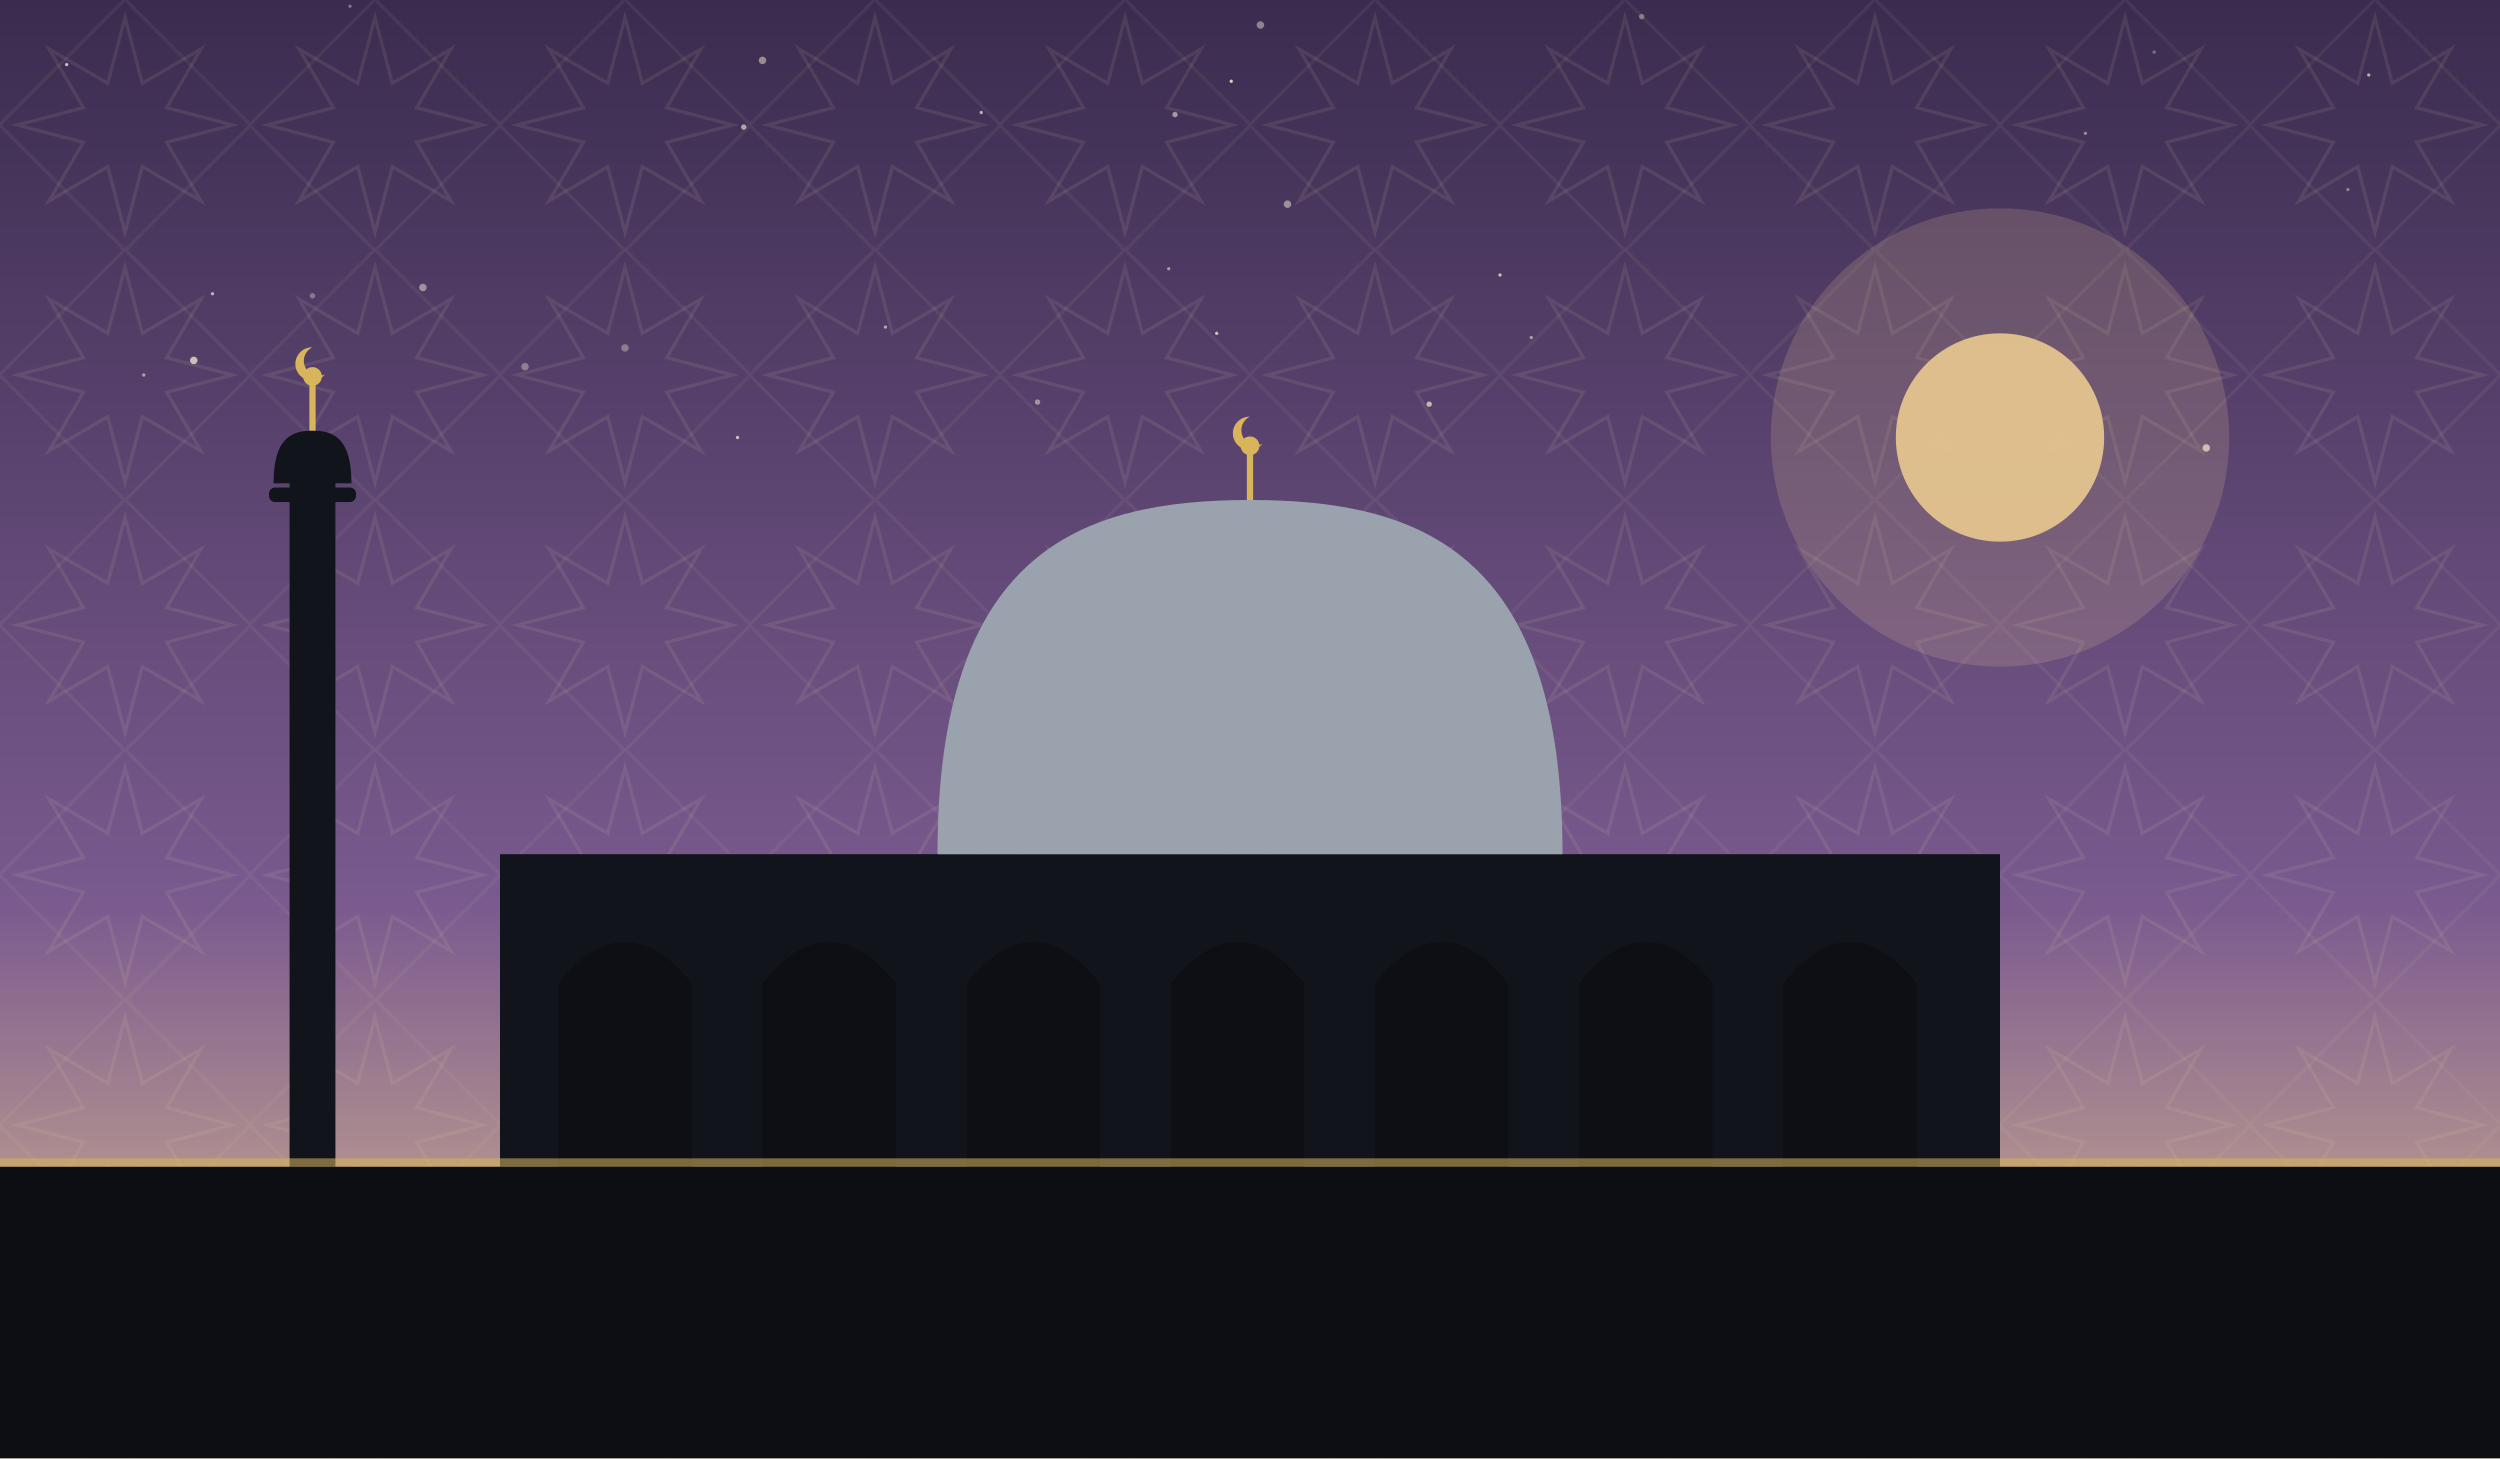
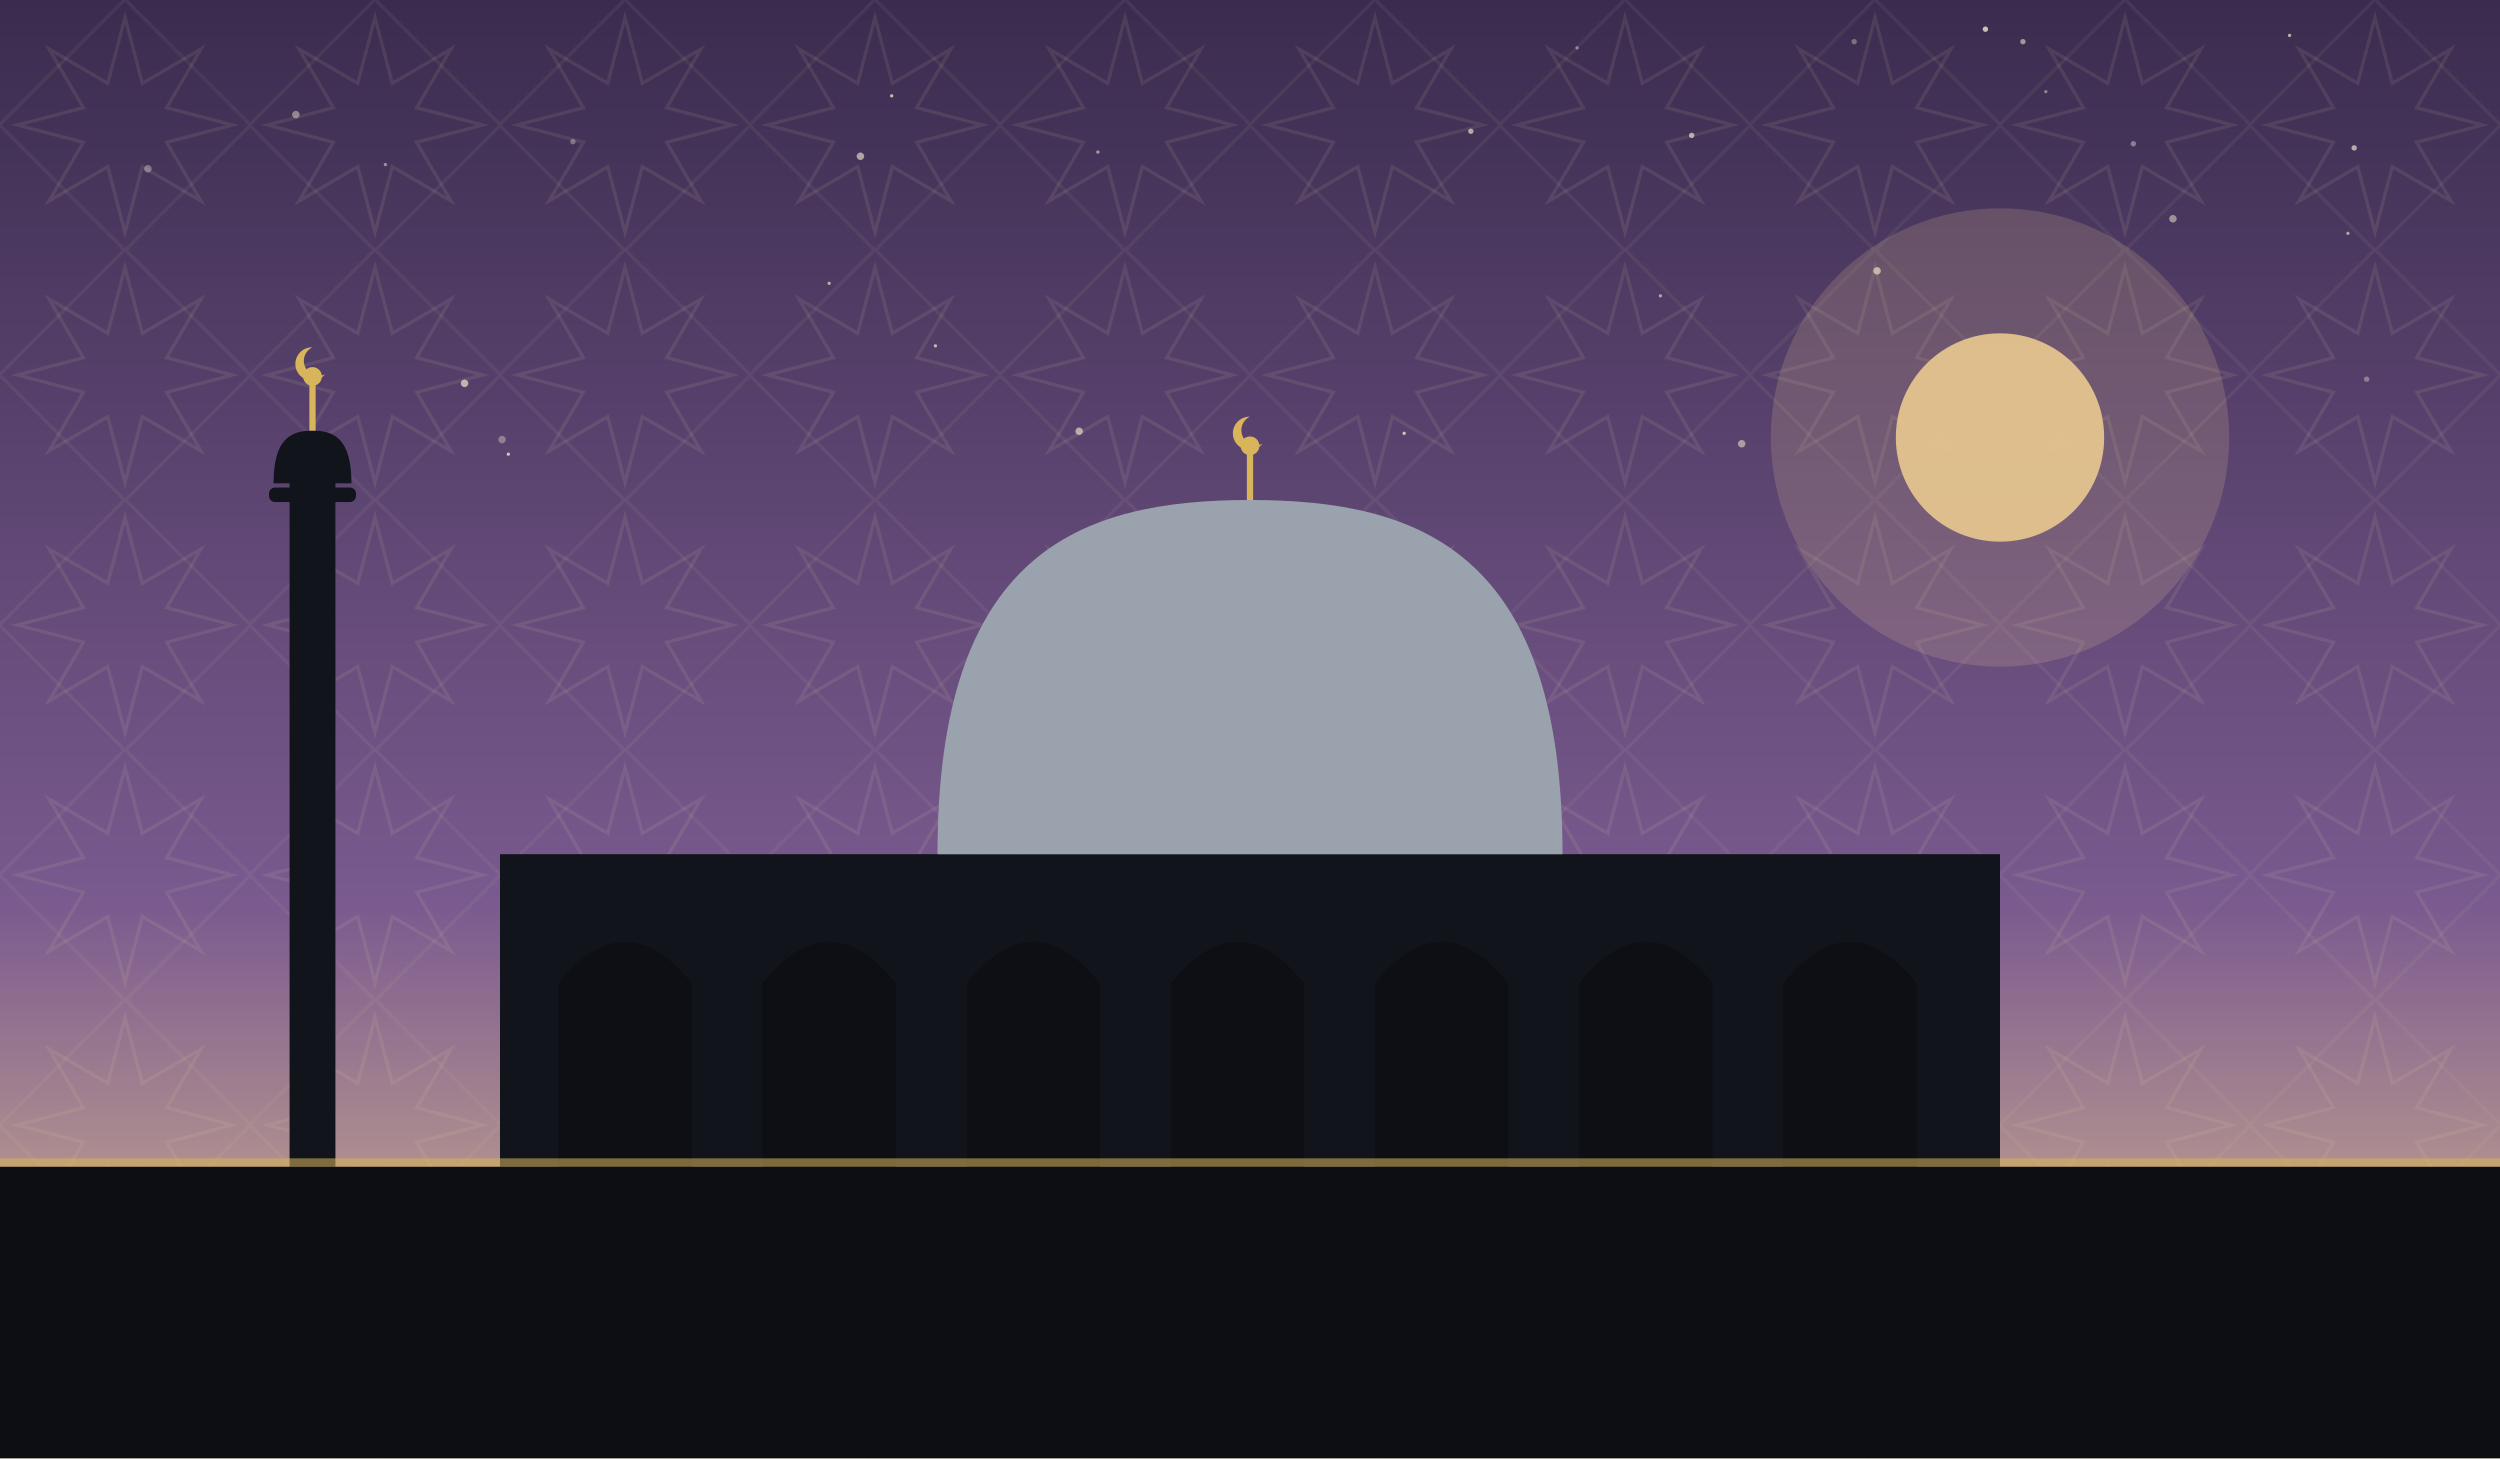
<svg xmlns="http://www.w3.org/2000/svg" viewBox="0 0 1200 700" role="img">
  <defs>
    <linearGradient id="sky" x1="0" y1="0" x2="0" y2="1">
      <stop offset="0" stop-color="#3a2c4f" />
      <stop offset="0.62" stop-color="#7a5a8f" />
      <stop offset="1" stop-color="#e9c98f" />
    </linearGradient>
    <pattern id="g1" width="120" height="120" patternUnits="userSpaceOnUse">
      <polygon points="111.6,60.0 80.0,68.3 96.5,96.5 68.3,80.0 60.0,111.6 51.7,80.0 23.5,96.5 40.0,68.3 8.4,60.0 40.0,51.7 23.5,23.5 51.7,40.0 60.0,8.4 68.3,40.0 96.5,23.5 80.0,51.7" fill="none" stroke="#e8d9a8" stroke-width="1.6" opacity="0.1" />
      <rect x="17.4" y="17.4" width="85.2" height="85.2" fill="none" stroke="#e8d9a8" stroke-width="1.6" opacity="0.07" transform="rotate(45 60.0 60.0)" />
    </pattern>
  </defs>
  <rect width="1200" height="700" fill="url(#sky)" />
  <rect width="1200" height="700" fill="url(#g1)" />
-   <circle cx="788" cy="8" r="1.3" fill="#f7ecd2" opacity="0.39" />
-   <circle cx="102" cy="141" r="0.8" fill="#f7ecd2" opacity="0.67" />
-   <circle cx="561" cy="129" r="0.8" fill="#f7ecd2" opacity="0.54" />
-   <circle cx="605" cy="12" r="1.8" fill="#f7ecd2" opacity="0.45" />
-   <circle cx="354" cy="210" r="0.8" fill="#f7ecd2" opacity="0.75" />
-   <circle cx="168" cy="3" r="0.8" fill="#f7ecd2" opacity="0.39" />
-   <circle cx="1127" cy="91" r="0.8" fill="#f7ecd2" opacity="0.42" />
-   <circle cx="471" cy="54" r="0.8" fill="#f7ecd2" opacity="0.69" />
-   <circle cx="720" cy="132" r="0.8" fill="#f7ecd2" opacity="0.75" />
-   <circle cx="1034" cy="25" r="0.8" fill="#f7ecd2" opacity="0.35" />
-   <circle cx="93" cy="173" r="1.8" fill="#f7ecd2" opacity="0.74" />
-   <circle cx="1137" cy="36" r="0.8" fill="#f7ecd2" opacity="0.67" />
-   <circle cx="686" cy="194" r="1.3" fill="#f7ecd2" opacity="0.69" />
-   <circle cx="300" cy="167" r="1.8" fill="#f7ecd2" opacity="0.35" />
-   <circle cx="1059" cy="215" r="1.8" fill="#f7ecd2" opacity="0.70" />
-   <circle cx="203" cy="138" r="1.8" fill="#f7ecd2" opacity="0.49" />
-   <circle cx="252" cy="176" r="1.8" fill="#f7ecd2" opacity="0.37" />
-   <circle cx="366" cy="29" r="1.8" fill="#f7ecd2" opacity="0.49" />
-   <circle cx="425" cy="157" r="0.8" fill="#f7ecd2" opacity="0.60" />
-   <circle cx="69" cy="180" r="0.8" fill="#f7ecd2" opacity="0.55" />
-   <circle cx="618" cy="98" r="1.8" fill="#f7ecd2" opacity="0.49" />
-   <circle cx="32" cy="31" r="0.8" fill="#f7ecd2" opacity="0.77" />
-   <circle cx="591" cy="39" r="0.8" fill="#f7ecd2" opacity="0.84" />
-   <circle cx="735" cy="162" r="0.8" fill="#f7ecd2" opacity="0.55" />
-   <circle cx="584" cy="160" r="0.8" fill="#f7ecd2" opacity="0.75" />
-   <circle cx="498" cy="193" r="1.3" fill="#f7ecd2" opacity="0.49" />
-   <circle cx="357" cy="61" r="1.3" fill="#f7ecd2" opacity="0.62" />
-   <circle cx="1001" cy="64" r="0.8" fill="#f7ecd2" opacity="0.49" />
-   <circle cx="150" cy="142" r="1.3" fill="#f7ecd2" opacity="0.35" />
-   <circle cx="564" cy="55" r="1.3" fill="#f7ecd2" opacity="0.55" />
+   <circle cx="241" cy="211" r="1.8" fill="#f7ecd2" opacity="0.36" />
+   <circle cx="971" cy="20" r="1.3" fill="#f7ecd2" opacity="0.55" />
+   <circle cx="398" cy="136" r="0.8" fill="#f7ecd2" opacity="0.63" />
+   <circle cx="706" cy="63" r="1.3" fill="#f7ecd2" opacity="0.63" />
+   <circle cx="527" cy="73" r="0.8" fill="#f7ecd2" opacity="0.56" />
+   <circle cx="797" cy="142" r="0.8" fill="#f7ecd2" opacity="0.59" />
+   <circle cx="244" cy="218" r="0.8" fill="#f7ecd2" opacity="0.77" />
+   <circle cx="812" cy="65" r="1.3" fill="#f7ecd2" opacity="0.65" />
+   <circle cx="413" cy="75" r="1.8" fill="#f7ecd2" opacity="0.60" />
+   <circle cx="223" cy="184" r="1.8" fill="#f7ecd2" opacity="0.67" />
+   <circle cx="890" cy="20" r="1.3" fill="#f7ecd2" opacity="0.35" />
+   <circle cx="518" cy="207" r="1.8" fill="#f7ecd2" opacity="0.61" />
+   <circle cx="1099" cy="17" r="0.8" fill="#f7ecd2" opacity="0.68" />
+   <circle cx="449" cy="166" r="0.8" fill="#f7ecd2" opacity="0.69" />
+   <circle cx="1136" cy="182" r="1.3" fill="#f7ecd2" opacity="0.37" />
+   <circle cx="1024" cy="69" r="1.3" fill="#f7ecd2" opacity="0.41" />
+   <circle cx="185" cy="79" r="0.8" fill="#f7ecd2" opacity="0.50" />
+   <circle cx="275" cy="68" r="1.3" fill="#f7ecd2" opacity="0.35" />
+   <circle cx="982" cy="44" r="0.8" fill="#f7ecd2" opacity="0.43" />
+   <circle cx="1130" cy="71" r="1.3" fill="#f7ecd2" opacity="0.65" />
+   <circle cx="71" cy="81" r="1.8" fill="#f7ecd2" opacity="0.36" />
+   <circle cx="901" cy="130" r="1.8" fill="#f7ecd2" opacity="0.65" />
+   <circle cx="428" cy="46" r="0.8" fill="#f7ecd2" opacity="0.73" />
+   <circle cx="836" cy="213" r="1.8" fill="#f7ecd2" opacity="0.53" />
+   <circle cx="757" cy="23" r="0.8" fill="#f7ecd2" opacity="0.46" />
+   <circle cx="1127" cy="112" r="0.8" fill="#f7ecd2" opacity="0.59" />
+   <circle cx="674" cy="208" r="0.8" fill="#f7ecd2" opacity="0.77" />
+   <circle cx="142" cy="55" r="1.8" fill="#f7ecd2" opacity="0.45" />
+   <circle cx="1043" cy="105" r="1.8" fill="#f7ecd2" opacity="0.50" />
+   <circle cx="953" cy="14" r="1.3" fill="#f7ecd2" opacity="0.77" />
  <circle cx="960" cy="210" r="110" fill="#e9c98f" opacity="0.18" />
  <circle cx="960" cy="210" r="50" fill="#e9c98f" opacity="0.9" />
  <rect x="240" y="410" width="720" height="150" fill="#12141c" />
  <path d="M 268 560 L 268 472 Q 300 432 332 472 L 332 560 Z" fill="#0c0e14" opacity="0.9" />
  <path d="M 366 560 L 366 472 Q 398 432 430 472 L 430 560 Z" fill="#0c0e14" opacity="0.9" />
  <path d="M 464 560 L 464 472 Q 496 432 528 472 L 528 560 Z" fill="#0c0e14" opacity="0.9" />
  <path d="M 562 560 L 562 472 Q 594 432 626 472 L 626 560 Z" fill="#0c0e14" opacity="0.9" />
  <path d="M 660 560 L 660 472 Q 692 432 724 472 L 724 560 Z" fill="#0c0e14" opacity="0.9" />
  <path d="M 758 560 L 758 472 Q 790 432 822 472 L 822 560 Z" fill="#0c0e14" opacity="0.9" />
  <path d="M 856 560 L 856 472 Q 888 432 920 472 L 920 560 Z" fill="#0c0e14" opacity="0.9" />
  <path d="M 450 410 C 450 265.5, 517.5 240, 600 240 C 682.5 240, 750 265.5, 750 410 Z" fill="#9aa3ad" />
  <line x1="600" y1="240" x2="600" y2="218" stroke="#d8b45a" stroke-width="3" />
  <circle cx="600" cy="214" r="4.5" fill="#d8b45a" />
  <path d="M 600 200 a 8 8 0 1 0 6 13 a 6.4 6.4 0 1 1 -6 -13 Z" fill="#d8b45a" />
  <rect x="139.0" y="230" width="22" height="330" fill="#12141c" />
  <rect x="129.1" y="234" width="41.8" height="7" rx="3" fill="#12141c" />
  <path d="M 131.3 232 C 131.3 210.495, 139.715 206.7, 150 206.7 C 160.285 206.7, 168.7 210.495, 168.7 232 Z" fill="#12141c" />
  <line x1="150" y1="206.7" x2="150" y2="184.7" stroke="#d8b45a" stroke-width="3" />
  <circle cx="150" cy="180.7" r="4.5" fill="#d8b45a" />
  <path d="M 150 166.7 a 8 8 0 1 0 6 13 a 6.4 6.4 0 1 1 -6 -13 Z" fill="#d8b45a" />
  <rect x="0" y="560" width="1200" height="140" fill="#0c0e14" />
  <rect x="0" y="556" width="1200" height="4" fill="#d8b45a" opacity="0.55" />
</svg>
